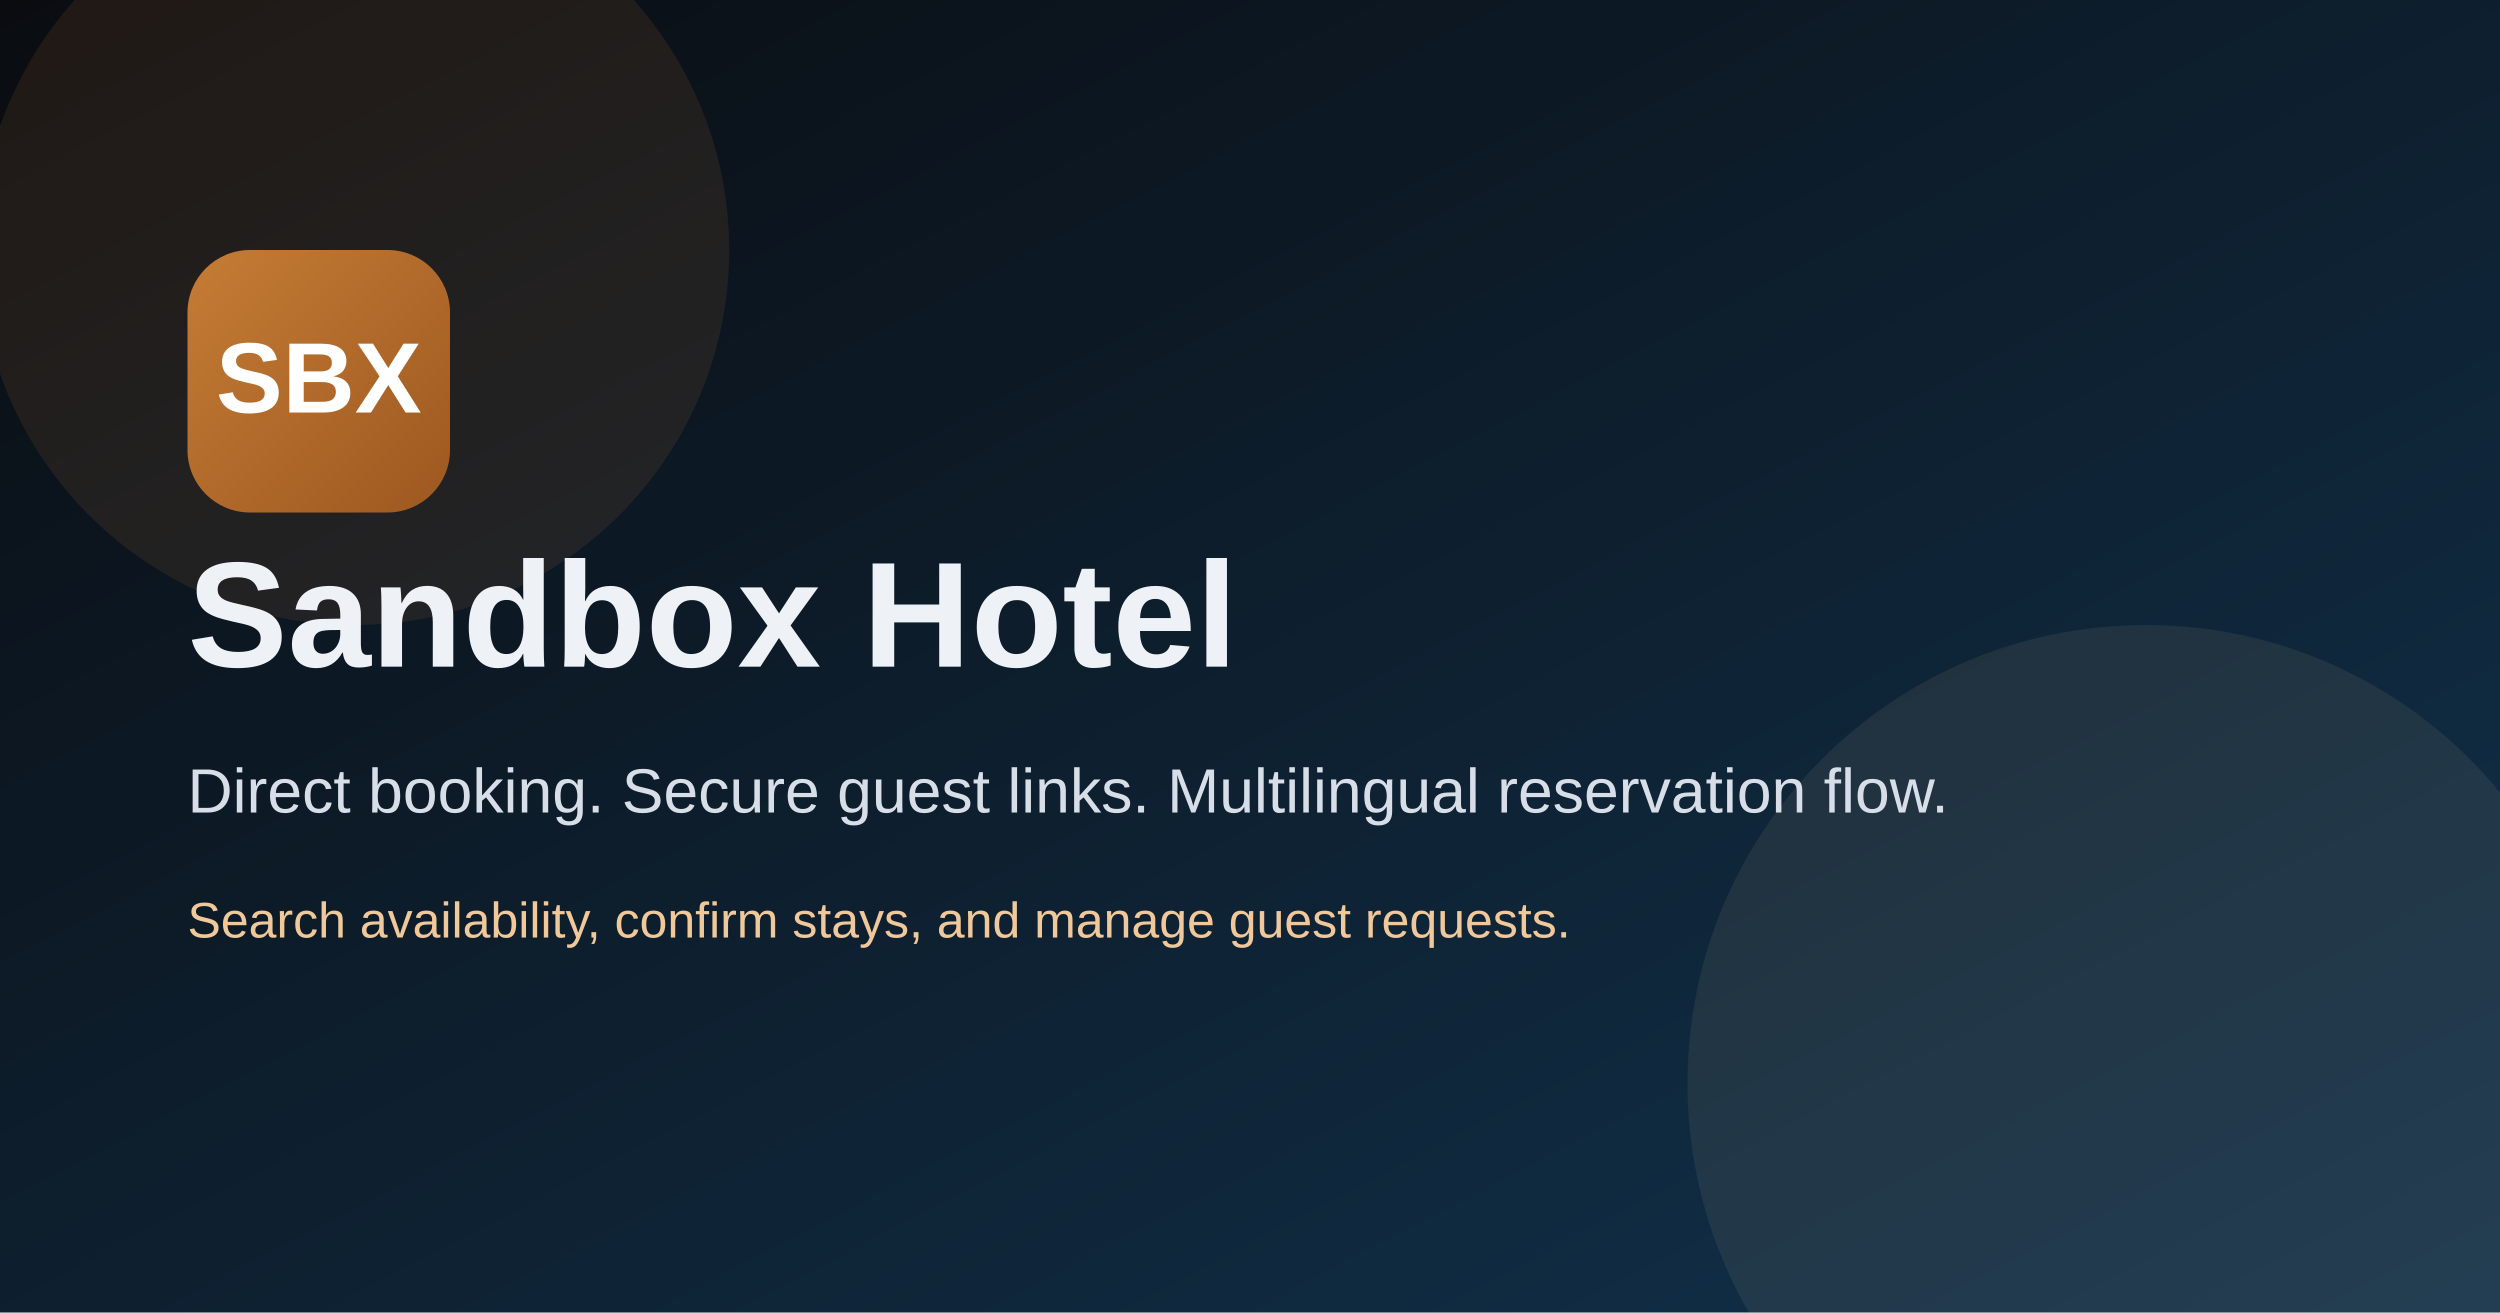
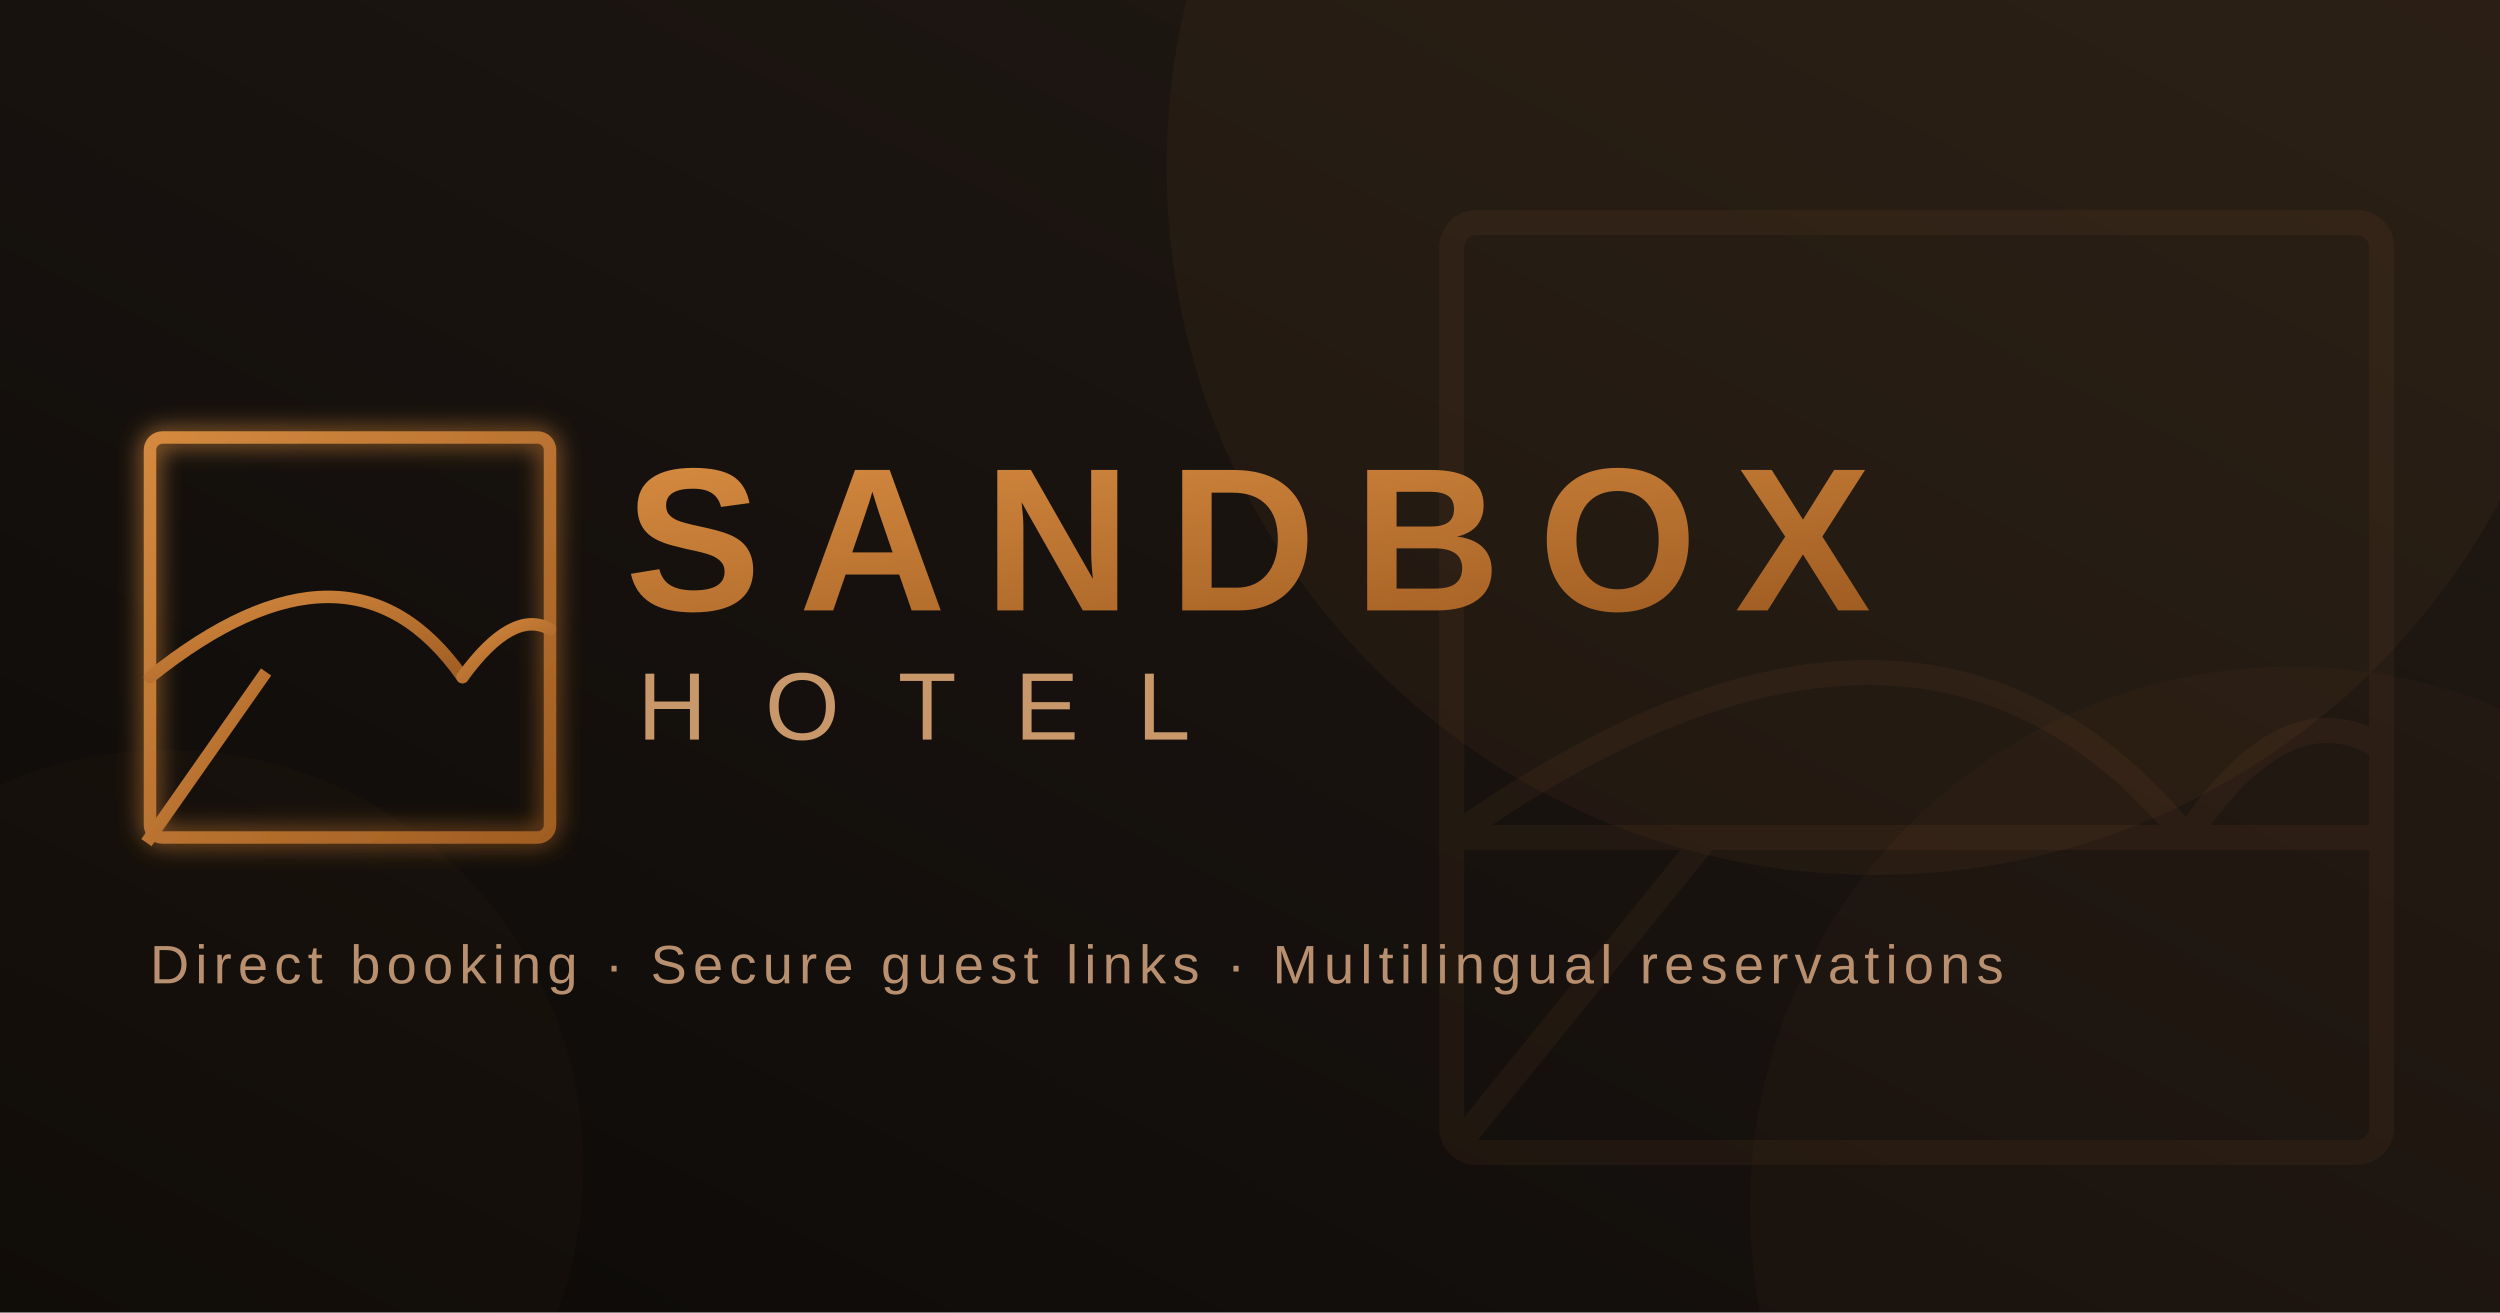
- <svg xmlns="http://www.w3.org/2000/svg" viewBox="0 0 1200 630" role="img" aria-labelledby="title desc">
+ <svg xmlns="http://www.w3.org/2000/svg" viewBox="0 0 1200 630" role="img" aria-labelledby="share-title share-desc">
  <defs>
-     <linearGradient id="bg" x1="0" y1="0" x2="1" y2="1">
-       <stop offset="0%" stop-color="#0a0c10" />
-       <stop offset="100%" stop-color="#11324d" />
+     <linearGradient id="bg-grad" x1="0" y1="1" x2="1" y2="0">
+       <stop offset="0%" stop-color="#0b0907" />
+       <stop offset="60%" stop-color="#1a1410" />
+       <stop offset="100%" stop-color="#221a13" />
    </linearGradient>
-     <linearGradient id="accent" x1="0" y1="0" x2="1" y2="1">
-       <stop offset="0%" stop-color="#c57c35" />
-       <stop offset="100%" stop-color="#9d5820" />
+     <linearGradient id="copper-grad" x1="0%" y1="0%" x2="100%" y2="100%">
+       <stop offset="0%" stop-color="#d4893f" />
+       <stop offset="100%" stop-color="#a05d22" />
    </linearGradient>
+     <linearGradient id="copper-h" x1="0%" y1="0%" x2="100%" y2="0%">
+       <stop offset="0%" stop-color="#d4893f" />
+       <stop offset="100%" stop-color="#a05d22" />
+     </linearGradient>
+     <filter id="glow" x="-20%" y="-20%" width="140%" height="140%">
+       <feGaussianBlur stdDeviation="6" result="blur" />
+       <feMerge>
+         <feMergeNode in="blur" />
+         <feMergeNode in="SourceGraphic" />
+       </feMerge>
+     </filter>
  </defs>
-   <rect width="1200" height="630" fill="url(#bg)" />
-   <circle cx="170" cy="120" r="180" fill="#c57c35" fill-opacity="0.12" />
-   <circle cx="1030" cy="520" r="220" fill="#f0c89a" fill-opacity="0.08" />
-   <rect x="90" y="120" width="126" height="126" rx="30" fill="url(#accent)" />
-   <text x="153" y="198" text-anchor="middle" font-family="Segoe UI, Arial, sans-serif" font-size="48" font-weight="700" fill="#ffffff">SBX</text>
-   <text x="90" y="320" font-family="Segoe UI, Arial, sans-serif" font-size="72" font-weight="700" fill="#eef2f7">Sandbox Hotel</text>
-   <text x="90" y="390" font-family="Segoe UI, Arial, sans-serif" font-size="30" fill="#d7dee8">Direct booking. Secure guest links. Multilingual reservation flow.</text>
-   <text x="90" y="450" font-family="Segoe UI, Arial, sans-serif" font-size="24" fill="#f0c89a">Search availability, confirm stays, and manage guest requests.</text>
+   <rect width="1200" height="630" fill="url(#bg-grad)" />
+   <circle cx="900" cy="80" r="340" fill="#C57C35" fill-opacity="0.06" />
+   <circle cx="1100" cy="580" r="260" fill="#C57C35" fill-opacity="0.04" />
+   <circle cx="80" cy="560" r="200" fill="#C57C35" fill-opacity="0.03" />
+   <line x1="72" y1="186" x2="520" y2="186" stroke="url(#copper-h)" stroke-width="1.5" stroke-opacity="0.45" />
+   <rect x="72" y="210" width="192" height="192" rx="6" fill="none" stroke="url(#copper-grad)" stroke-width="6" filter="url(#glow)" />
+   <line x1="72" y1="325" x2="264" y2="325" stroke="url(#copper-h)" stroke-width="6" stroke-linecap="square" />
+   <line x1="72" y1="402" x2="126" y2="325" stroke="url(#copper-grad)" stroke-width="6" stroke-linecap="square" />
+   <path d="M72 325 Q168 248 222 325" fill="none" stroke="url(#copper-grad)" stroke-width="6" stroke-linecap="round" />
+   <path d="M222 325 Q246 292 264 302" fill="none" stroke="url(#copper-grad)" stroke-width="6" stroke-linecap="round" />
+   <text x="300" y="293" font-family="'Segoe UI', 'Helvetica Neue', Arial, sans-serif" font-size="98" font-weight="700" letter-spacing="18" fill="url(#copper-grad)">SANDBOX</text>
+   <text x="306" y="355" font-family="'Segoe UI', 'Helvetica Neue', Arial, sans-serif" font-size="46" font-weight="300" letter-spacing="28" fill="#C9986A">HOTEL</text>
+   <line x1="72" y1="432" x2="520" y2="432" stroke="url(#copper-h)" stroke-width="1" stroke-opacity="0.35" />
+   <text x="72" y="472" font-family="'Segoe UI', 'Helvetica Neue', Arial, sans-serif" font-size="26" font-weight="300" letter-spacing="3" fill="#b89070">Direct booking · Secure guest links · Multilingual reservations</text>
+   <g transform="translate(680, 90) scale(2.4)" opacity="0.07" stroke="#C57C35" fill="none" stroke-width="5">
+     <rect x="7" y="7" width="186" height="186" rx="5" />
+     <line x1="7" y1="130" x2="193" y2="130" />
+     <line x1="7" y1="193" x2="58" y2="130" />
+     <path d="M7 130 Q100 64 154 130" />
+     <path d="M154 130 Q174 100 193 112" />
+   </g>
</svg>
